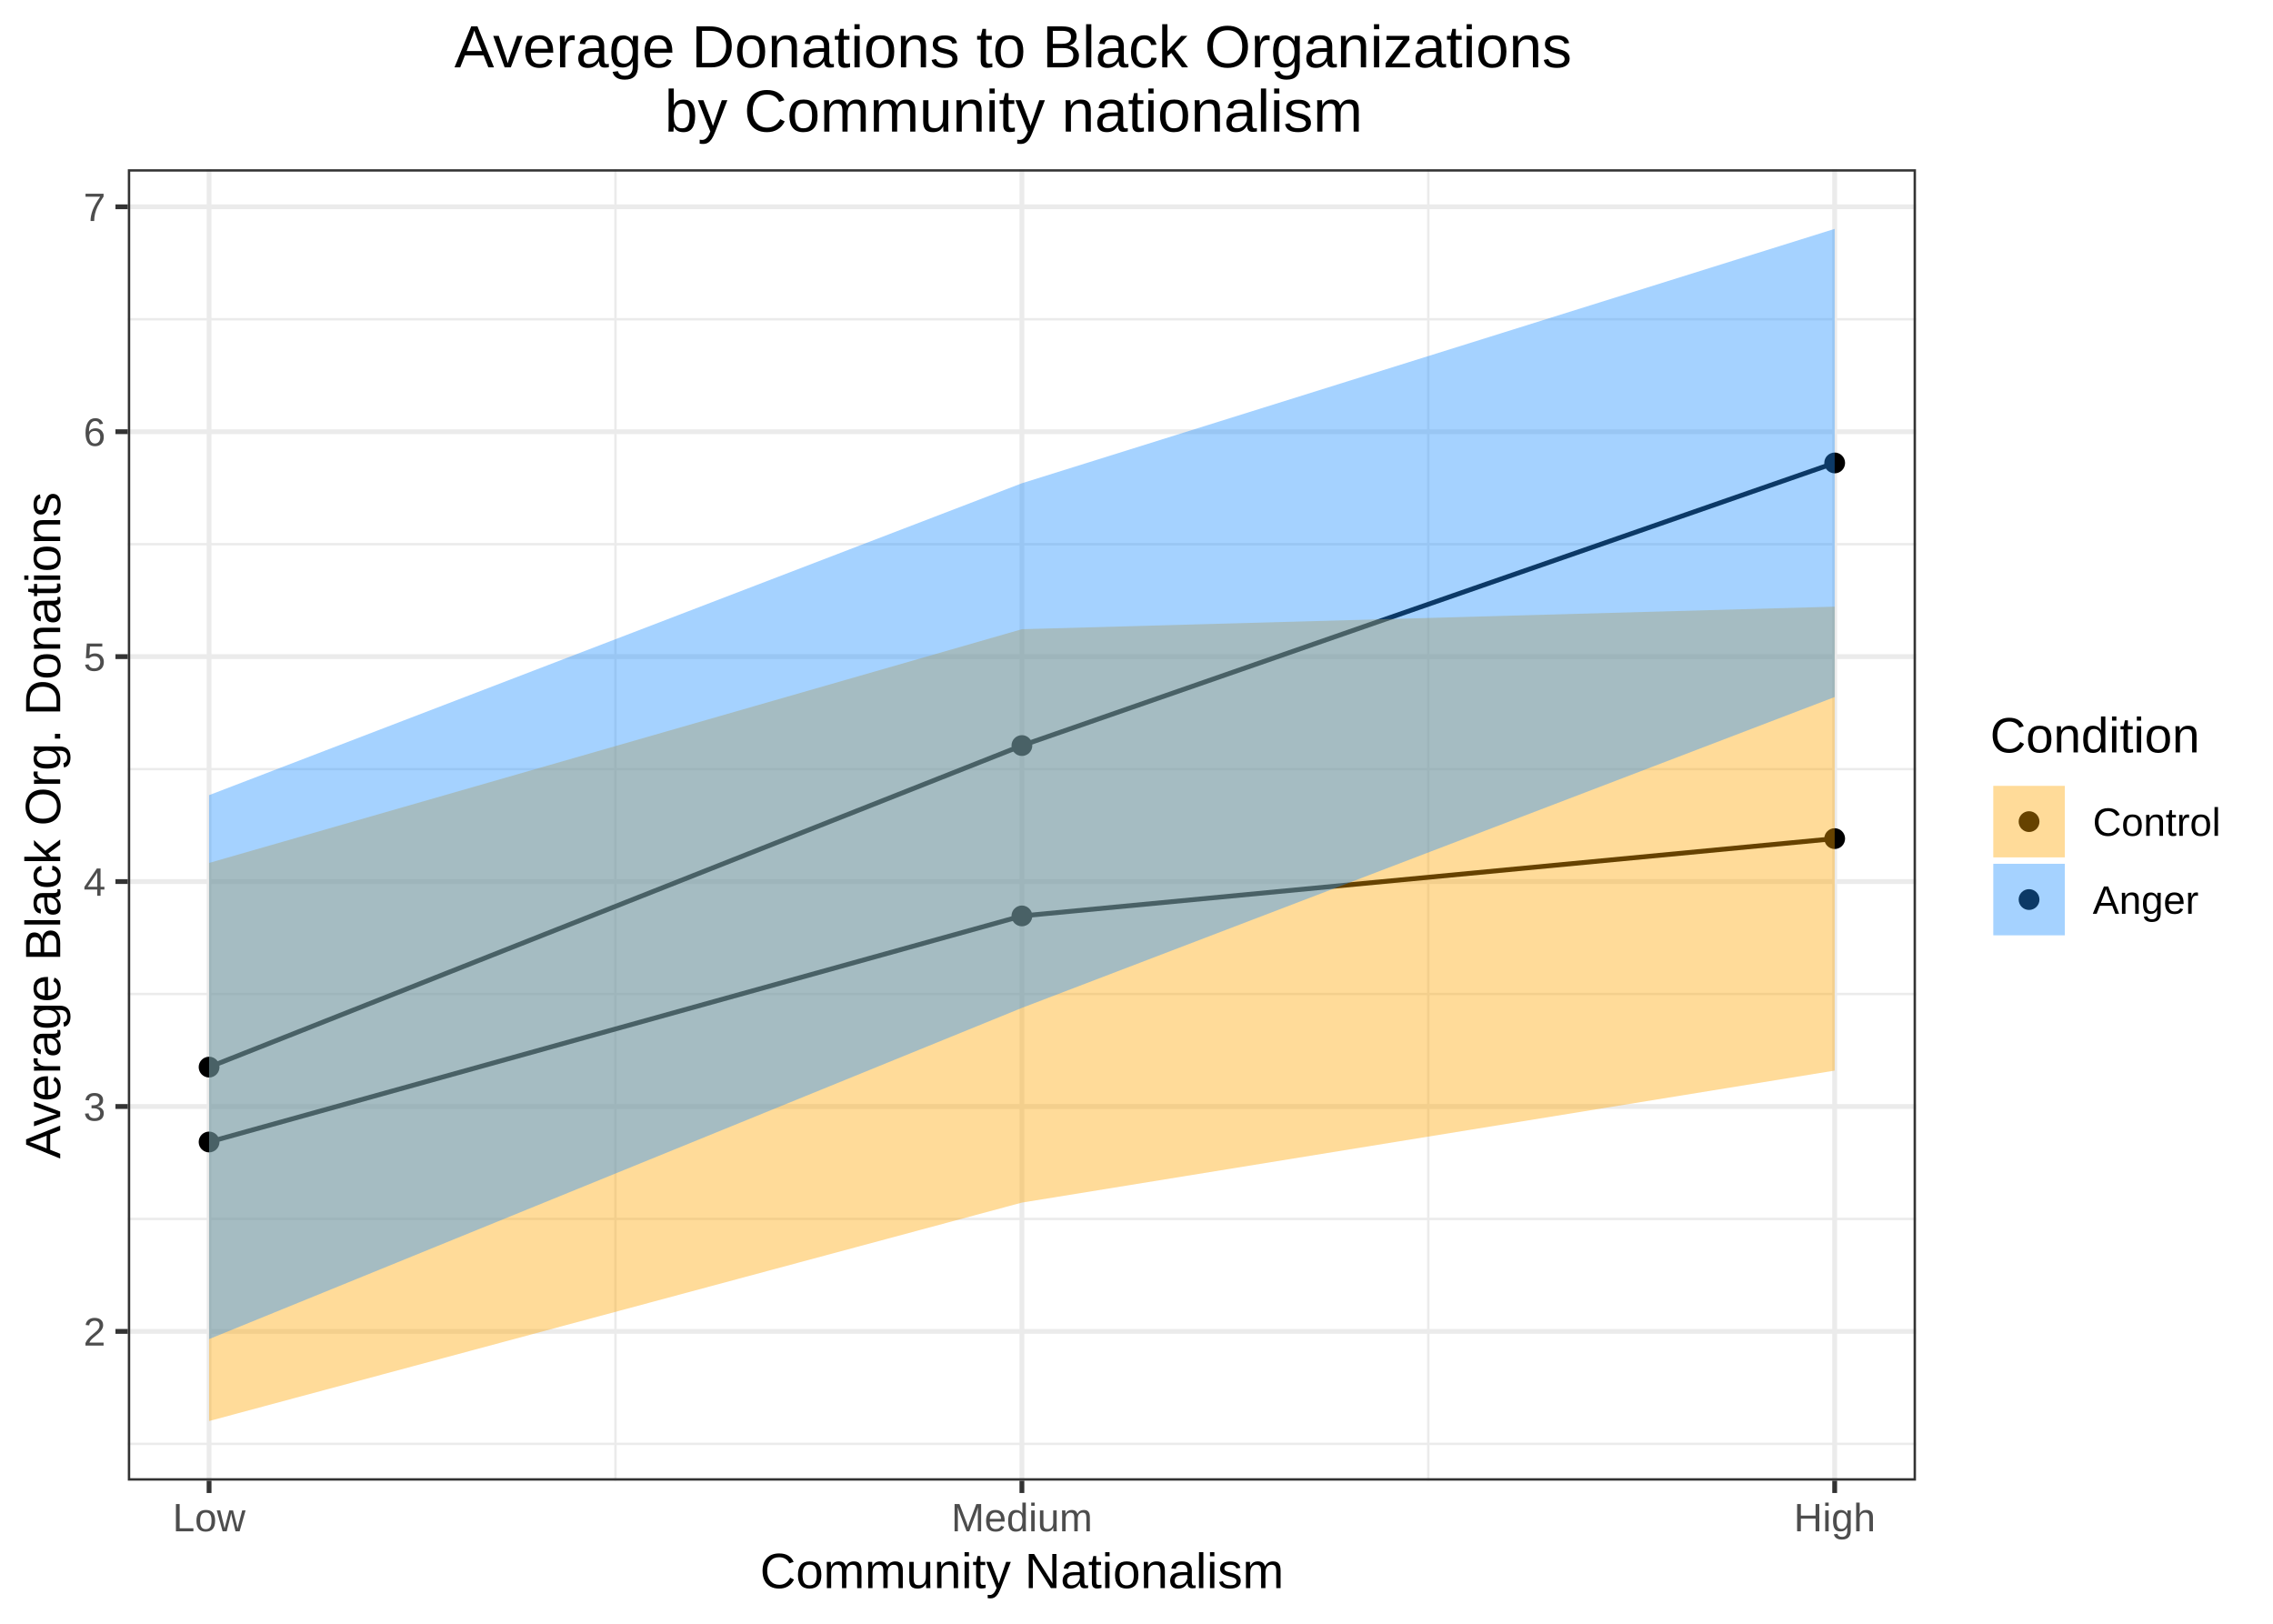
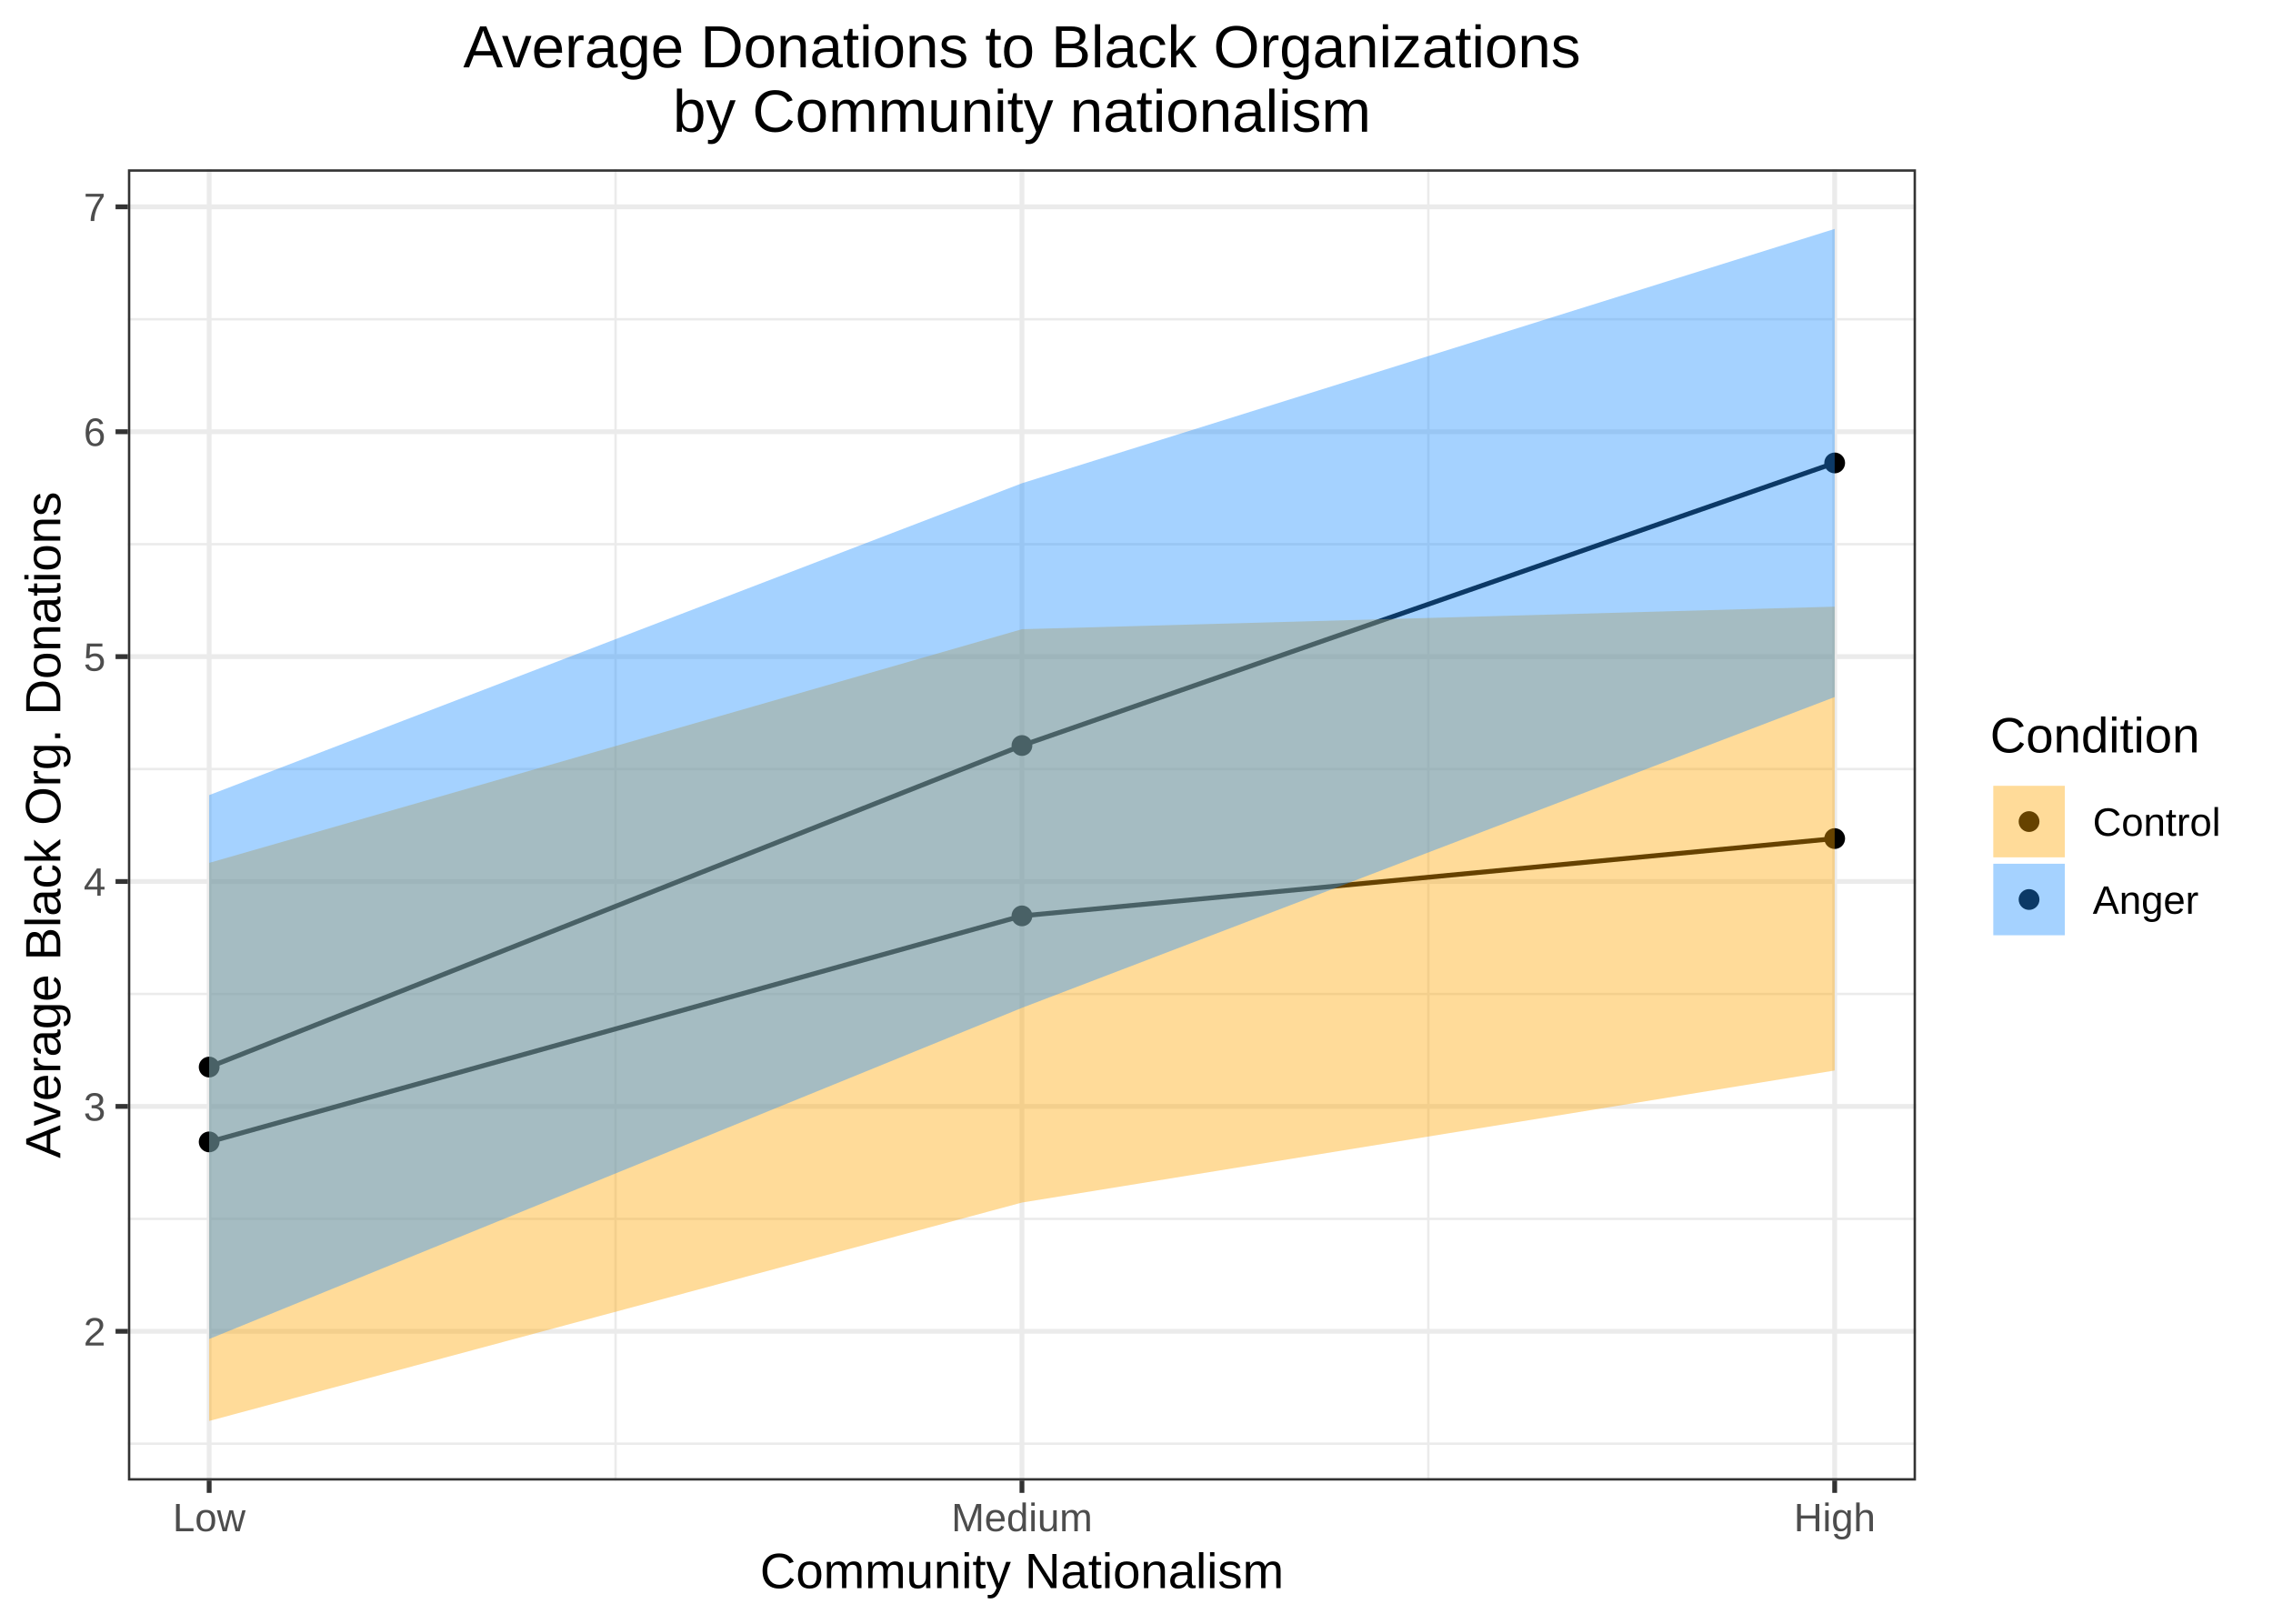
- <svg xmlns="http://www.w3.org/2000/svg" viewBox="0 0 504.00 360.00">
+ <svg xmlns="http://www.w3.org/2000/svg" class="svglite" width="504.00pt" height="360.00pt" viewBox="0 0 504.00 360.00">
  <defs>
    <style type="text/css">
-     line, polyline, polygon, path, rect, circle {
+     .svglite line, .svglite polyline, .svglite polygon, .svglite path, .svglite rect, .svglite circle {
      fill: none;
      stroke: #000000;
      stroke-linecap: round;
      stroke-linejoin: round;
      stroke-miterlimit: 10.00;
    }
+     .svglite text {
+       white-space: pre;
+     }
  </style>
  </defs>
  <rect width="100%" height="100%" style="stroke: none; fill: #FFFFFF;" />
-   <rect x="0" y="0.00" width="504.00" height="360.00" style="stroke-width: 1.07; stroke: #FFFFFF; fill: #FFFFFF;" />
  <defs>
-     <clipPath id="cpMjguMzR8NDI0Ljg0fDMyOC4yOHwzNy41Mg==">
-       <rect x="28.34" y="37.52" width="396.50" height="290.75" />
-     </clipPath>
-   </defs>
-   <rect x="28.34" y="37.52" width="396.50" height="290.75" style="stroke-width: 1.07; stroke: none; fill: #FFFFFF;" clip-path="url(#cpMjguMzR8NDI0Ljg0fDMyOC4yOHwzNy41Mg==)" />
-   <polyline points="28.34,320.12 424.84,320.12 " style="stroke-width: 0.53; stroke: #EBEBEB; stroke-linecap: butt;" clip-path="url(#cpMjguMzR8NDI0Ljg0fDMyOC4yOHwzNy41Mg==)" />
-   <polyline points="28.34,270.25 424.84,270.25 " style="stroke-width: 0.53; stroke: #EBEBEB; stroke-linecap: butt;" clip-path="url(#cpMjguMzR8NDI0Ljg0fDMyOC4yOHwzNy41Mg==)" />
-   <polyline points="28.34,220.38 424.84,220.38 " style="stroke-width: 0.53; stroke: #EBEBEB; stroke-linecap: butt;" clip-path="url(#cpMjguMzR8NDI0Ljg0fDMyOC4yOHwzNy41Mg==)" />
-   <polyline points="28.34,170.52 424.84,170.52 " style="stroke-width: 0.53; stroke: #EBEBEB; stroke-linecap: butt;" clip-path="url(#cpMjguMzR8NDI0Ljg0fDMyOC4yOHwzNy41Mg==)" />
-   <polyline points="28.34,120.65 424.84,120.65 " style="stroke-width: 0.53; stroke: #EBEBEB; stroke-linecap: butt;" clip-path="url(#cpMjguMzR8NDI0Ljg0fDMyOC4yOHwzNy41Mg==)" />
-   <polyline points="28.34,70.78 424.84,70.78 " style="stroke-width: 0.53; stroke: #EBEBEB; stroke-linecap: butt;" clip-path="url(#cpMjguMzR8NDI0Ljg0fDMyOC4yOHwzNy41Mg==)" />
-   <polyline points="136.47,328.28 136.47,37.52 " style="stroke-width: 0.53; stroke: #EBEBEB; stroke-linecap: butt;" clip-path="url(#cpMjguMzR8NDI0Ljg0fDMyOC4yOHwzNy41Mg==)" />
-   <polyline points="316.70,328.28 316.70,37.52 " style="stroke-width: 0.53; stroke: #EBEBEB; stroke-linecap: butt;" clip-path="url(#cpMjguMzR8NDI0Ljg0fDMyOC4yOHwzNy41Mg==)" />
-   <polyline points="28.34,295.18 424.84,295.18 " style="stroke-width: 1.07; stroke: #EBEBEB; stroke-linecap: butt;" clip-path="url(#cpMjguMzR8NDI0Ljg0fDMyOC4yOHwzNy41Mg==)" />
-   <polyline points="28.34,245.32 424.84,245.32 " style="stroke-width: 1.07; stroke: #EBEBEB; stroke-linecap: butt;" clip-path="url(#cpMjguMzR8NDI0Ljg0fDMyOC4yOHwzNy41Mg==)" />
-   <polyline points="28.34,195.45 424.84,195.45 " style="stroke-width: 1.07; stroke: #EBEBEB; stroke-linecap: butt;" clip-path="url(#cpMjguMzR8NDI0Ljg0fDMyOC4yOHwzNy41Mg==)" />
-   <polyline points="28.34,145.58 424.84,145.58 " style="stroke-width: 1.07; stroke: #EBEBEB; stroke-linecap: butt;" clip-path="url(#cpMjguMzR8NDI0Ljg0fDMyOC4yOHwzNy41Mg==)" />
-   <polyline points="28.34,95.71 424.84,95.71 " style="stroke-width: 1.07; stroke: #EBEBEB; stroke-linecap: butt;" clip-path="url(#cpMjguMzR8NDI0Ljg0fDMyOC4yOHwzNy41Mg==)" />
-   <polyline points="28.34,45.85 424.84,45.85 " style="stroke-width: 1.07; stroke: #EBEBEB; stroke-linecap: butt;" clip-path="url(#cpMjguMzR8NDI0Ljg0fDMyOC4yOHwzNy41Mg==)" />
-   <polyline points="46.36,328.28 46.36,37.52 " style="stroke-width: 1.07; stroke: #EBEBEB; stroke-linecap: butt;" clip-path="url(#cpMjguMzR8NDI0Ljg0fDMyOC4yOHwzNy41Mg==)" />
-   <polyline points="226.59,328.28 226.59,37.52 " style="stroke-width: 1.07; stroke: #EBEBEB; stroke-linecap: butt;" clip-path="url(#cpMjguMzR8NDI0Ljg0fDMyOC4yOHwzNy41Mg==)" />
-   <polyline points="406.81,328.28 406.81,37.52 " style="stroke-width: 1.07; stroke: #EBEBEB; stroke-linecap: butt;" clip-path="url(#cpMjguMzR8NDI0Ljg0fDMyOC4yOHwzNy41Mg==)" />
-   <circle cx="46.36" cy="253.19" r="1.95" style="stroke-width: 0.71; fill: #000000;" clip-path="url(#cpMjguMzR8NDI0Ljg0fDMyOC4yOHwzNy41Mg==)" />
-   <circle cx="226.59" cy="203.07" r="1.95" style="stroke-width: 0.71; fill: #000000;" clip-path="url(#cpMjguMzR8NDI0Ljg0fDMyOC4yOHwzNy41Mg==)" />
-   <circle cx="406.81" cy="185.93" r="1.95" style="stroke-width: 0.71; fill: #000000;" clip-path="url(#cpMjguMzR8NDI0Ljg0fDMyOC4yOHwzNy41Mg==)" />
-   <circle cx="46.36" cy="236.59" r="1.95" style="stroke-width: 0.71; fill: #000000;" clip-path="url(#cpMjguMzR8NDI0Ljg0fDMyOC4yOHwzNy41Mg==)" />
-   <circle cx="226.59" cy="165.30" r="1.95" style="stroke-width: 0.71; fill: #000000;" clip-path="url(#cpMjguMzR8NDI0Ljg0fDMyOC4yOHwzNy41Mg==)" />
-   <circle cx="406.81" cy="102.64" r="1.95" style="stroke-width: 0.71; fill: #000000;" clip-path="url(#cpMjguMzR8NDI0Ljg0fDMyOC4yOHwzNy41Mg==)" />
-   <polyline points="46.36,253.19 226.59,203.07 406.81,185.93 " style="stroke-width: 1.07; stroke-linecap: butt;" clip-path="url(#cpMjguMzR8NDI0Ljg0fDMyOC4yOHwzNy41Mg==)" />
-   <polyline points="46.36,236.59 226.59,165.30 406.81,102.64 " style="stroke-width: 1.07; stroke-linecap: butt;" clip-path="url(#cpMjguMzR8NDI0Ljg0fDMyOC4yOHwzNy41Mg==)" />
-   <polygon points="46.36,191.32 226.59,139.50 406.81,134.50 406.81,237.36 226.59,266.63 46.36,315.06 " style="stroke-width: 0.00; stroke: none; fill: #FFA500; fill-opacity: 0.40;" clip-path="url(#cpMjguMzR8NDI0Ljg0fDMyOC4yOHwzNy41Mg==)" />
-   <polyline points="46.36,191.32 226.59,139.50 406.81,134.50 " style="stroke-width: 1.07; stroke: none;" clip-path="url(#cpMjguMzR8NDI0Ljg0fDMyOC4yOHwzNy41Mg==)" />
-   <polyline points="406.81,237.36 226.59,266.63 46.36,315.06 " style="stroke-width: 1.07; stroke: none;" clip-path="url(#cpMjguMzR8NDI0Ljg0fDMyOC4yOHwzNy41Mg==)" />
-   <polygon points="46.36,176.29 226.59,107.14 406.81,50.74 406.81,154.54 226.59,223.46 46.36,296.89 " style="stroke-width: 0.00; stroke: none; fill: #1E90FF; fill-opacity: 0.40;" clip-path="url(#cpMjguMzR8NDI0Ljg0fDMyOC4yOHwzNy41Mg==)" />
-   <polyline points="46.36,176.29 226.59,107.14 406.81,50.74 " style="stroke-width: 1.07; stroke: none;" clip-path="url(#cpMjguMzR8NDI0Ljg0fDMyOC4yOHwzNy41Mg==)" />
-   <polyline points="406.81,154.54 226.59,223.46 46.36,296.89 " style="stroke-width: 1.07; stroke: none;" clip-path="url(#cpMjguMzR8NDI0Ljg0fDMyOC4yOHwzNy41Mg==)" />
-   <rect x="28.34" y="37.52" width="396.50" height="290.75" style="stroke-width: 1.07; stroke: #333333;" clip-path="url(#cpMjguMzR8NDI0Ljg0fDMyOC4yOHwzNy41Mg==)" />
-   <defs>
-     <clipPath id="cpMC4wMHw1MDQuMDB8MzYwLjAwfDAuMDA=">
+     <clipPath id="cpMC4wMHw1MDQuMDB8MC4wMHwzNjAuMDA=">
      <rect x="0.00" y="0.00" width="504.00" height="360.00" />
    </clipPath>
  </defs>
-   <g clip-path="url(#cpMC4wMHw1MDQuMDB8MzYwLjAwfDAuMDA=)">
-     <text x="18.51" y="298.33" style="font-size: 8.80px; fill: #4D4D4D; font-family: Arial;" textLength="4.89px" lengthAdjust="spacingAndGlyphs">2</text>
+   <g clip-path="url(#cpMC4wMHw1MDQuMDB8MC4wMHwzNjAuMDA=)">
+     <rect x="0.00" y="0.00" width="504.00" height="360.00" style="stroke-width: 1.07; stroke: #FFFFFF; fill: #FFFFFF;" />
  </g>
-   <g clip-path="url(#cpMC4wMHw1MDQuMDB8MzYwLjAwfDAuMDA=)">
-     <text x="18.51" y="248.47" style="font-size: 8.80px; fill: #4D4D4D; font-family: Arial;" textLength="4.89px" lengthAdjust="spacingAndGlyphs">3</text>
+   <defs>
+     <clipPath id="cpMjguMzZ8NDI0Ljg0fDM3LjU0fDMyOC4yNQ==">
+       <rect x="28.36" y="37.54" width="396.48" height="290.72" />
+     </clipPath>
+   </defs>
+   <g clip-path="url(#cpMjguMzZ8NDI0Ljg0fDM3LjU0fDMyOC4yNQ==)">
+     <rect x="28.36" y="37.54" width="396.48" height="290.72" style="stroke-width: 1.07; stroke: none; fill: #FFFFFF;" />
+     <polyline points="28.36,320.09 424.84,320.09 " style="stroke-width: 0.53; stroke: #EBEBEB; stroke-linecap: butt;" />
+     <polyline points="28.36,270.23 424.84,270.23 " style="stroke-width: 0.53; stroke: #EBEBEB; stroke-linecap: butt;" />
+     <polyline points="28.36,220.37 424.84,220.37 " style="stroke-width: 0.53; stroke: #EBEBEB; stroke-linecap: butt;" />
+     <polyline points="28.36,170.51 424.84,170.51 " style="stroke-width: 0.53; stroke: #EBEBEB; stroke-linecap: butt;" />
+     <polyline points="28.36,120.65 424.84,120.65 " style="stroke-width: 0.53; stroke: #EBEBEB; stroke-linecap: butt;" />
+     <polyline points="28.36,70.79 424.84,70.79 " style="stroke-width: 0.53; stroke: #EBEBEB; stroke-linecap: butt;" />
+     <polyline points="136.49,328.25 136.49,37.54 " style="stroke-width: 0.53; stroke: #EBEBEB; stroke-linecap: butt;" />
+     <polyline points="316.71,328.25 316.71,37.54 " style="stroke-width: 0.53; stroke: #EBEBEB; stroke-linecap: butt;" />
+     <polyline points="28.36,295.16 424.84,295.16 " style="stroke-width: 1.07; stroke: #EBEBEB; stroke-linecap: butt;" />
+     <polyline points="28.36,245.30 424.84,245.30 " style="stroke-width: 1.07; stroke: #EBEBEB; stroke-linecap: butt;" />
+     <polyline points="28.36,195.44 424.84,195.44 " style="stroke-width: 1.07; stroke: #EBEBEB; stroke-linecap: butt;" />
+     <polyline points="28.36,145.58 424.84,145.58 " style="stroke-width: 1.07; stroke: #EBEBEB; stroke-linecap: butt;" />
+     <polyline points="28.36,95.72 424.84,95.72 " style="stroke-width: 1.07; stroke: #EBEBEB; stroke-linecap: butt;" />
+     <polyline points="28.36,45.86 424.84,45.86 " style="stroke-width: 1.07; stroke: #EBEBEB; stroke-linecap: butt;" />
+     <polyline points="46.38,328.25 46.38,37.54 " style="stroke-width: 1.07; stroke: #EBEBEB; stroke-linecap: butt;" />
+     <polyline points="226.60,328.25 226.60,37.54 " style="stroke-width: 1.07; stroke: #EBEBEB; stroke-linecap: butt;" />
+     <polyline points="406.81,328.25 406.81,37.54 " style="stroke-width: 1.07; stroke: #EBEBEB; stroke-linecap: butt;" />
+     <circle cx="46.38" cy="253.17" r="1.95" style="stroke-width: 0.71; fill: #000000;" />
+     <circle cx="226.60" cy="203.06" r="1.95" style="stroke-width: 0.71; fill: #000000;" />
+     <circle cx="406.81" cy="185.92" r="1.95" style="stroke-width: 0.71; fill: #000000;" />
+     <circle cx="46.38" cy="236.58" r="1.95" style="stroke-width: 0.71; fill: #000000;" />
+     <circle cx="226.60" cy="165.29" r="1.95" style="stroke-width: 0.71; fill: #000000;" />
+     <circle cx="406.81" cy="102.64" r="1.95" style="stroke-width: 0.71; fill: #000000;" />
+     <polyline points="46.38,253.17 226.60,203.06 406.81,185.92 " style="stroke-width: 1.07; stroke-linecap: butt;" />
+     <polyline points="46.38,236.58 226.60,165.29 406.81,102.64 " style="stroke-width: 1.07; stroke-linecap: butt;" />
+     <polygon points="46.38,191.31 226.60,139.50 406.81,134.50 406.81,237.34 226.60,266.62 46.38,315.04 " style="stroke-width: 0.00; stroke: none; fill: #FFA500; fill-opacity: 0.40;" />
+     <polyline points="46.38,191.31 226.60,139.50 406.81,134.50 " style="stroke-width: 1.07; stroke: none;" />
+     <polyline points="406.81,237.34 226.60,266.62 46.38,315.04 " style="stroke-width: 1.07; stroke: none;" />
+     <polygon points="46.38,176.28 226.60,107.14 406.81,50.75 406.81,154.54 226.60,223.45 46.38,296.87 " style="stroke-width: 0.00; stroke: none; fill: #1E90FF; fill-opacity: 0.40;" />
+     <polyline points="46.38,176.28 226.60,107.14 406.81,50.75 " style="stroke-width: 1.07; stroke: none;" />
+     <polyline points="406.81,154.54 226.60,223.45 46.38,296.87 " style="stroke-width: 1.07; stroke: none;" />
+     <rect x="28.36" y="37.54" width="396.48" height="290.72" style="stroke-width: 1.07; stroke: #333333;" />
  </g>
-   <g clip-path="url(#cpMC4wMHw1MDQuMDB8MzYwLjAwfDAuMDA=)">
-     <text x="18.51" y="198.60" style="font-size: 8.80px; fill: #4D4D4D; font-family: Arial;" textLength="4.89px" lengthAdjust="spacingAndGlyphs">4</text>
-   </g>
-   <g clip-path="url(#cpMC4wMHw1MDQuMDB8MzYwLjAwfDAuMDA=)">
-     <text x="18.51" y="148.73" style="font-size: 8.80px; fill: #4D4D4D; font-family: Arial;" textLength="4.89px" lengthAdjust="spacingAndGlyphs">5</text>
-   </g>
-   <g clip-path="url(#cpMC4wMHw1MDQuMDB8MzYwLjAwfDAuMDA=)">
-     <text x="18.51" y="98.86" style="font-size: 8.80px; fill: #4D4D4D; font-family: Arial;" textLength="4.89px" lengthAdjust="spacingAndGlyphs">6</text>
-   </g>
-   <g clip-path="url(#cpMC4wMHw1MDQuMDB8MzYwLjAwfDAuMDA=)">
-     <text x="18.51" y="49.00" style="font-size: 8.80px; fill: #4D4D4D; font-family: Arial;" textLength="4.89px" lengthAdjust="spacingAndGlyphs">7</text>
-   </g>
-   <polyline points="25.60,295.18 28.34,295.18 " style="stroke-width: 1.07; stroke: #333333; stroke-linecap: butt;" clip-path="url(#cpMC4wMHw1MDQuMDB8MzYwLjAwfDAuMDA=)" />
-   <polyline points="25.60,245.32 28.34,245.32 " style="stroke-width: 1.07; stroke: #333333; stroke-linecap: butt;" clip-path="url(#cpMC4wMHw1MDQuMDB8MzYwLjAwfDAuMDA=)" />
-   <polyline points="25.60,195.45 28.34,195.45 " style="stroke-width: 1.07; stroke: #333333; stroke-linecap: butt;" clip-path="url(#cpMC4wMHw1MDQuMDB8MzYwLjAwfDAuMDA=)" />
-   <polyline points="25.60,145.58 28.34,145.58 " style="stroke-width: 1.07; stroke: #333333; stroke-linecap: butt;" clip-path="url(#cpMC4wMHw1MDQuMDB8MzYwLjAwfDAuMDA=)" />
-   <polyline points="25.60,95.71 28.34,95.71 " style="stroke-width: 1.07; stroke: #333333; stroke-linecap: butt;" clip-path="url(#cpMC4wMHw1MDQuMDB8MzYwLjAwfDAuMDA=)" />
-   <polyline points="25.60,45.85 28.34,45.85 " style="stroke-width: 1.07; stroke: #333333; stroke-linecap: butt;" clip-path="url(#cpMC4wMHw1MDQuMDB8MzYwLjAwfDAuMDA=)" />
-   <polyline points="46.36,331.02 46.36,328.28 " style="stroke-width: 1.07; stroke: #333333; stroke-linecap: butt;" clip-path="url(#cpMC4wMHw1MDQuMDB8MzYwLjAwfDAuMDA=)" />
-   <polyline points="226.59,331.02 226.59,328.28 " style="stroke-width: 1.07; stroke: #333333; stroke-linecap: butt;" clip-path="url(#cpMC4wMHw1MDQuMDB8MzYwLjAwfDAuMDA=)" />
-   <polyline points="406.81,331.02 406.81,328.28 " style="stroke-width: 1.07; stroke: #333333; stroke-linecap: butt;" clip-path="url(#cpMC4wMHw1MDQuMDB8MzYwLjAwfDAuMDA=)" />
-   <g clip-path="url(#cpMC4wMHw1MDQuMDB8MzYwLjAwfDAuMDA=)">
-     <text x="38.29" y="339.51" style="font-size: 8.80px; fill: #4D4D4D; font-family: Arial;" textLength="16.14px" lengthAdjust="spacingAndGlyphs">Low</text>
-   </g>
-   <g clip-path="url(#cpMC4wMHw1MDQuMDB8MzYwLjAwfDAuMDA=)">
-     <text x="210.94" y="339.51" style="font-size: 8.80px; fill: #4D4D4D; font-family: Arial;" textLength="31.30px" lengthAdjust="spacingAndGlyphs">Medium</text>
-   </g>
-   <g clip-path="url(#cpMC4wMHw1MDQuMDB8MzYwLjAwfDAuMDA=)">
-     <text x="397.76" y="339.51" style="font-size: 8.80px; fill: #4D4D4D; font-family: Arial;" textLength="18.10px" lengthAdjust="spacingAndGlyphs">High</text>
-   </g>
-   <g clip-path="url(#cpMC4wMHw1MDQuMDB8MzYwLjAwfDAuMDA=)">
-     <text x="168.52" y="352.10" style="font-size: 11.00px; font-family: Arial;" textLength="116.14px" lengthAdjust="spacingAndGlyphs">Community Nationalism</text>
-   </g>
-   <g clip-path="url(#cpMC4wMHw1MDQuMDB8MzYwLjAwfDAuMDA=)">
-     <text transform="translate(13.35,256.88) rotate(-90)" style="font-size: 11.00px; font-family: Arial;" textLength="147.96px" lengthAdjust="spacingAndGlyphs">Average Black Org. Donations</text>
-   </g>
-   <rect x="435.80" y="152.24" width="62.73" height="61.32" style="stroke-width: 1.07; stroke: none; fill: #FFFFFF;" clip-path="url(#cpMC4wMHw1MDQuMDB8MzYwLjAwfDAuMDA=)" />
-   <g clip-path="url(#cpMC4wMHw1MDQuMDB8MzYwLjAwfDAuMDA=)">
-     <text x="441.27" y="166.82" style="font-size: 11.00px; font-family: Arial;" textLength="46.48px" lengthAdjust="spacingAndGlyphs">Condition</text>
-   </g>
-   <rect x="441.27" y="173.52" width="17.28" height="17.28" style="stroke-width: 1.07; stroke: none; fill: #FFFFFF;" clip-path="url(#cpMC4wMHw1MDQuMDB8MzYwLjAwfDAuMDA=)" />
-   <circle cx="449.91" cy="182.16" r="1.95" style="stroke-width: 0.71; fill: #000000;" clip-path="url(#cpMC4wMHw1MDQuMDB8MzYwLjAwfDAuMDA=)" />
-   <rect x="441.98" y="174.23" width="15.86" height="15.86" style="stroke-width: 1.07; stroke: none; stroke-linecap: square; stroke-linejoin: miter; fill: #FFA500; fill-opacity: 0.40;" clip-path="url(#cpMC4wMHw1MDQuMDB8MzYwLjAwfDAuMDA=)" />
-   <rect x="441.27" y="190.80" width="17.28" height="17.28" style="stroke-width: 1.07; stroke: none; fill: #FFFFFF;" clip-path="url(#cpMC4wMHw1MDQuMDB8MzYwLjAwfDAuMDA=)" />
-   <circle cx="449.91" cy="199.44" r="1.95" style="stroke-width: 0.71; fill: #000000;" clip-path="url(#cpMC4wMHw1MDQuMDB8MzYwLjAwfDAuMDA=)" />
-   <rect x="441.98" y="191.51" width="15.86" height="15.86" style="stroke-width: 1.07; stroke: none; stroke-linecap: square; stroke-linejoin: miter; fill: #1E90FF; fill-opacity: 0.40;" clip-path="url(#cpMC4wMHw1MDQuMDB8MzYwLjAwfDAuMDA=)" />
-   <g clip-path="url(#cpMC4wMHw1MDQuMDB8MzYwLjAwfDAuMDA=)">
-     <text x="464.03" y="185.31" style="font-size: 8.80px; font-family: Arial;" textLength="28.37px" lengthAdjust="spacingAndGlyphs">Control</text>
-   </g>
-   <g clip-path="url(#cpMC4wMHw1MDQuMDB8MzYwLjAwfDAuMDA=)">
-     <text x="464.03" y="202.59" style="font-size: 8.80px; font-family: Arial;" textLength="23.48px" lengthAdjust="spacingAndGlyphs">Anger</text>
-   </g>
-   <g clip-path="url(#cpMC4wMHw1MDQuMDB8MzYwLjAwfDAuMDA=)">
-     <text x="100.75" y="14.93" style="font-size: 13.20px; font-family: Arial;" textLength="251.67px" lengthAdjust="spacingAndGlyphs">Average Donations to Black Organizations </text>
-   </g>
-   <g clip-path="url(#cpMC4wMHw1MDQuMDB8MzYwLjAwfDAuMDA=)">
-     <text x="147.36" y="29.18" style="font-size: 13.20px; font-family: Arial;" textLength="158.46px" lengthAdjust="spacingAndGlyphs"> by Community nationalism</text>
+   <g clip-path="url(#cpMC4wMHw1MDQuMDB8MC4wMHwzNjAuMDA=)">
+     <text x="23.43" y="298.32" text-anchor="end" style="font-size: 8.80px;fill: #4D4D4D; font-family: &quot;Arial&quot;;" textLength="4.90px" lengthAdjust="spacingAndGlyphs">2</text>
+     <text x="23.43" y="248.46" text-anchor="end" style="font-size: 8.80px;fill: #4D4D4D; font-family: &quot;Arial&quot;;" textLength="4.90px" lengthAdjust="spacingAndGlyphs">3</text>
+     <text x="23.43" y="198.59" text-anchor="end" style="font-size: 8.80px;fill: #4D4D4D; font-family: &quot;Arial&quot;;" textLength="4.90px" lengthAdjust="spacingAndGlyphs">4</text>
+     <text x="23.43" y="148.73" text-anchor="end" style="font-size: 8.80px;fill: #4D4D4D; font-family: &quot;Arial&quot;;" textLength="4.90px" lengthAdjust="spacingAndGlyphs">5</text>
+     <text x="23.43" y="98.87" text-anchor="end" style="font-size: 8.80px;fill: #4D4D4D; font-family: &quot;Arial&quot;;" textLength="4.90px" lengthAdjust="spacingAndGlyphs">6</text>
+     <text x="23.43" y="49.01" text-anchor="end" style="font-size: 8.80px;fill: #4D4D4D; font-family: &quot;Arial&quot;;" textLength="4.90px" lengthAdjust="spacingAndGlyphs">7</text>
+     <polyline points="25.62,295.16 28.36,295.16 " style="stroke-width: 1.07; stroke: #333333; stroke-linecap: butt;" />
+     <polyline points="25.62,245.30 28.36,245.30 " style="stroke-width: 1.07; stroke: #333333; stroke-linecap: butt;" />
+     <polyline points="25.62,195.44 28.36,195.44 " style="stroke-width: 1.07; stroke: #333333; stroke-linecap: butt;" />
+     <polyline points="25.62,145.58 28.36,145.58 " style="stroke-width: 1.07; stroke: #333333; stroke-linecap: butt;" />
+     <polyline points="25.62,95.72 28.36,95.72 " style="stroke-width: 1.07; stroke: #333333; stroke-linecap: butt;" />
+     <polyline points="25.62,45.86 28.36,45.86 " style="stroke-width: 1.07; stroke: #333333; stroke-linecap: butt;" />
+     <polyline points="46.38,330.99 46.38,328.25 " style="stroke-width: 1.07; stroke: #333333; stroke-linecap: butt;" />
+     <polyline points="226.60,330.99 226.60,328.25 " style="stroke-width: 1.07; stroke: #333333; stroke-linecap: butt;" />
+     <polyline points="406.81,330.99 406.81,328.25 " style="stroke-width: 1.07; stroke: #333333; stroke-linecap: butt;" />
+     <text x="46.38" y="339.49" text-anchor="middle" style="font-size: 8.80px;fill: #4D4D4D; font-family: &quot;Arial&quot;;" textLength="16.14px" lengthAdjust="spacingAndGlyphs">Low</text>
+     <text x="226.60" y="339.49" text-anchor="middle" style="font-size: 8.80px;fill: #4D4D4D; font-family: &quot;Arial&quot;;" textLength="31.30px" lengthAdjust="spacingAndGlyphs">Medium</text>
+     <text x="406.81" y="339.49" text-anchor="middle" style="font-size: 8.80px;fill: #4D4D4D; font-family: &quot;Arial&quot;;" textLength="18.09px" lengthAdjust="spacingAndGlyphs">High</text>
+     <text x="226.60" y="352.10" text-anchor="middle" style="font-size: 11.00px; font-family: &quot;Arial&quot;;" textLength="116.14px" lengthAdjust="spacingAndGlyphs">Community Nationalism</text>
+     <text transform="translate(13.37,182.89) rotate(-90)" text-anchor="middle" style="font-size: 11.00px; font-family: &quot;Arial&quot;;" textLength="147.97px" lengthAdjust="spacingAndGlyphs">Average Black Org. Donations</text>
+     <rect x="435.80" y="152.24" width="62.73" height="61.32" style="stroke-width: 1.07; stroke: none; fill: #FFFFFF;" />
+     <text x="441.27" y="166.82" style="font-size: 11.00px; font-family: &quot;Arial&quot;;" textLength="46.48px" lengthAdjust="spacingAndGlyphs">Condition</text>
+     <rect x="441.27" y="173.51" width="17.28" height="17.28" style="stroke-width: 1.07; stroke: none; fill: #FFFFFF;" />
+     <circle cx="449.91" cy="182.15" r="1.95" style="stroke-width: 0.71; fill: #000000;" />
+     <rect x="441.98" y="174.22" width="15.86" height="15.86" style="stroke-width: 1.07; stroke: none; stroke-linecap: square; stroke-linejoin: miter; fill: #FFA500; fill-opacity: 0.40;" />
+     <rect x="441.27" y="190.79" width="17.28" height="17.28" style="stroke-width: 1.07; stroke: none; fill: #FFFFFF;" />
+     <circle cx="449.91" cy="199.43" r="1.95" style="stroke-width: 0.71; fill: #000000;" />
+     <rect x="441.98" y="191.50" width="15.86" height="15.86" style="stroke-width: 1.07; stroke: none; stroke-linecap: square; stroke-linejoin: miter; fill: #1E90FF; fill-opacity: 0.40;" />
+     <text x="464.03" y="185.31" style="font-size: 8.80px; font-family: &quot;Arial&quot;;" textLength="28.36px" lengthAdjust="spacingAndGlyphs">Control</text>
+     <text x="464.03" y="202.59" style="font-size: 8.80px; font-family: &quot;Arial&quot;;" textLength="23.49px" lengthAdjust="spacingAndGlyphs">Anger</text>
+     <text x="226.60" y="14.94" text-anchor="middle" style="font-size: 13.20px; font-family: &quot;Arial&quot;;" textLength="251.50px" lengthAdjust="spacingAndGlyphs">Average Donations to Black Organizations </text>
+     <text x="226.60" y="29.20" text-anchor="middle" style="font-size: 13.20px; font-family: &quot;Arial&quot;;" textLength="158.35px" lengthAdjust="spacingAndGlyphs"> by Community nationalism</text>
  </g>
</svg>
